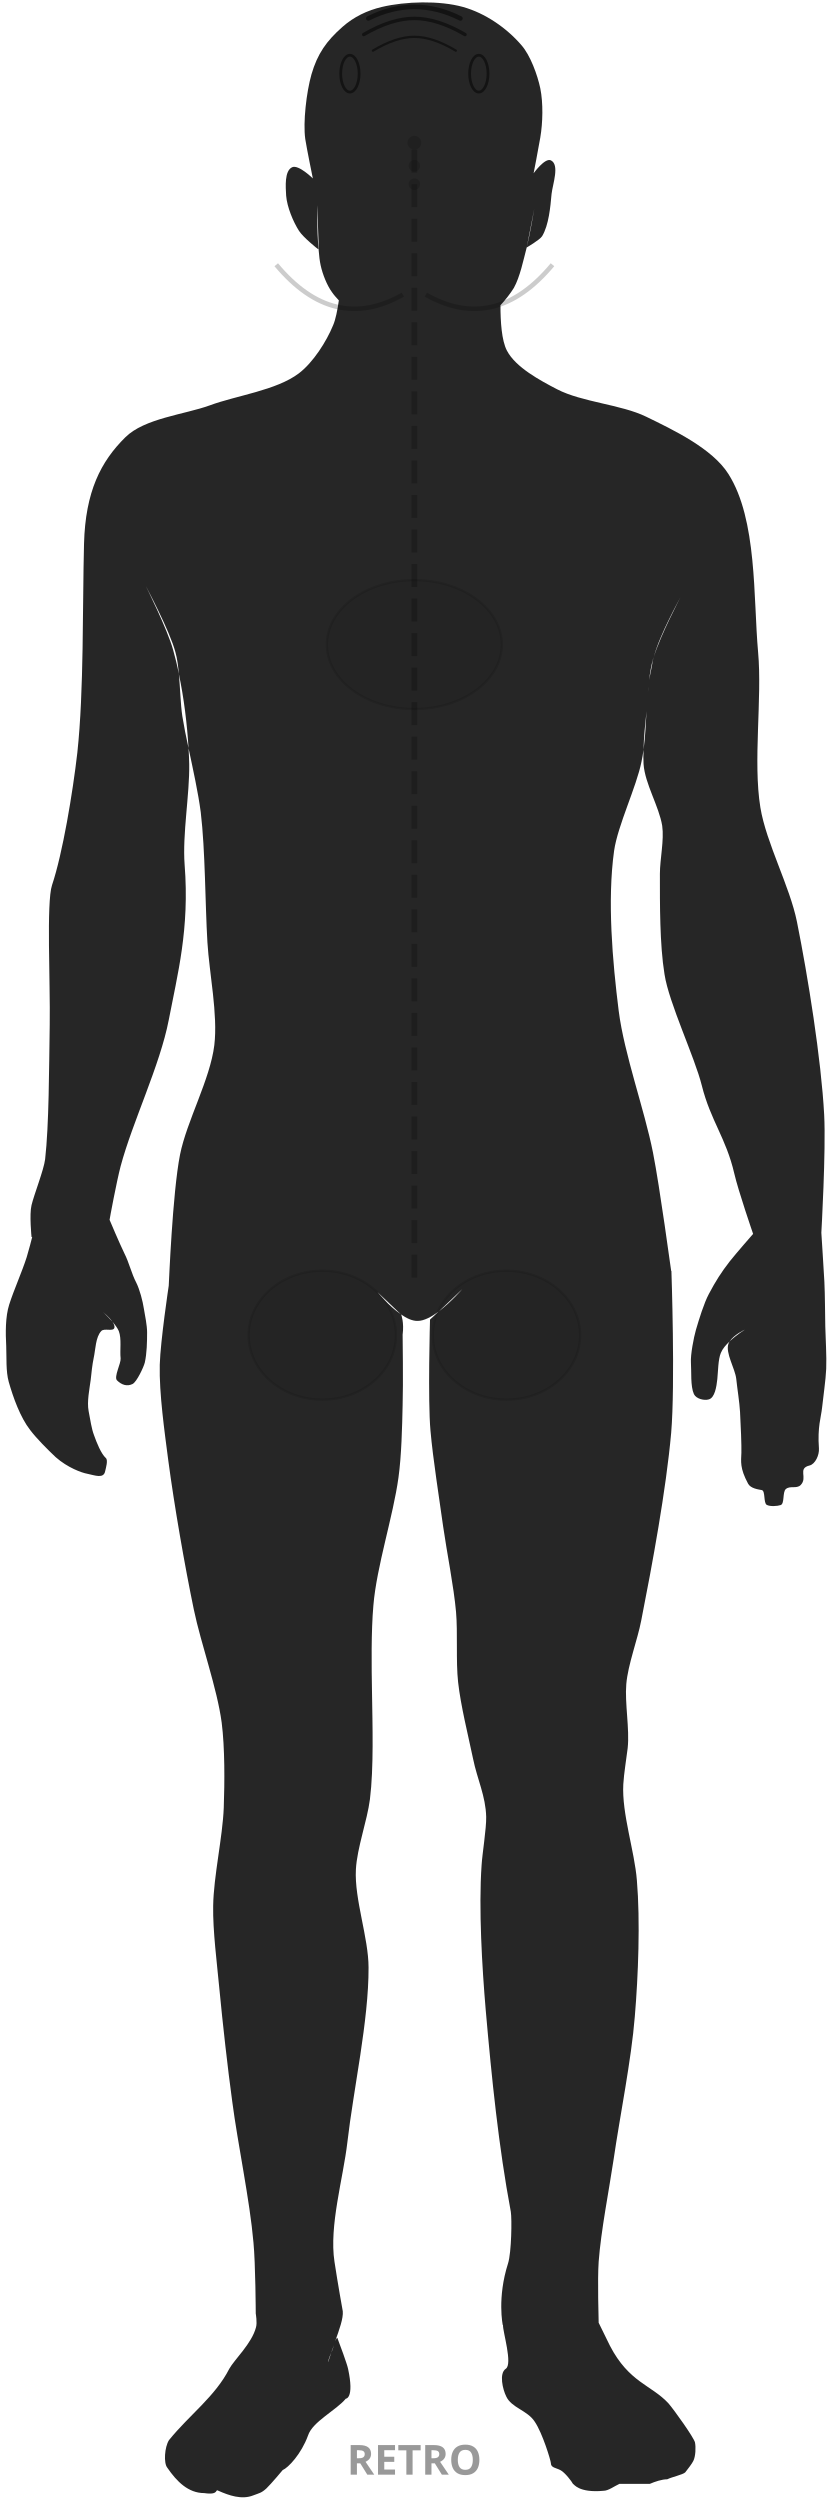
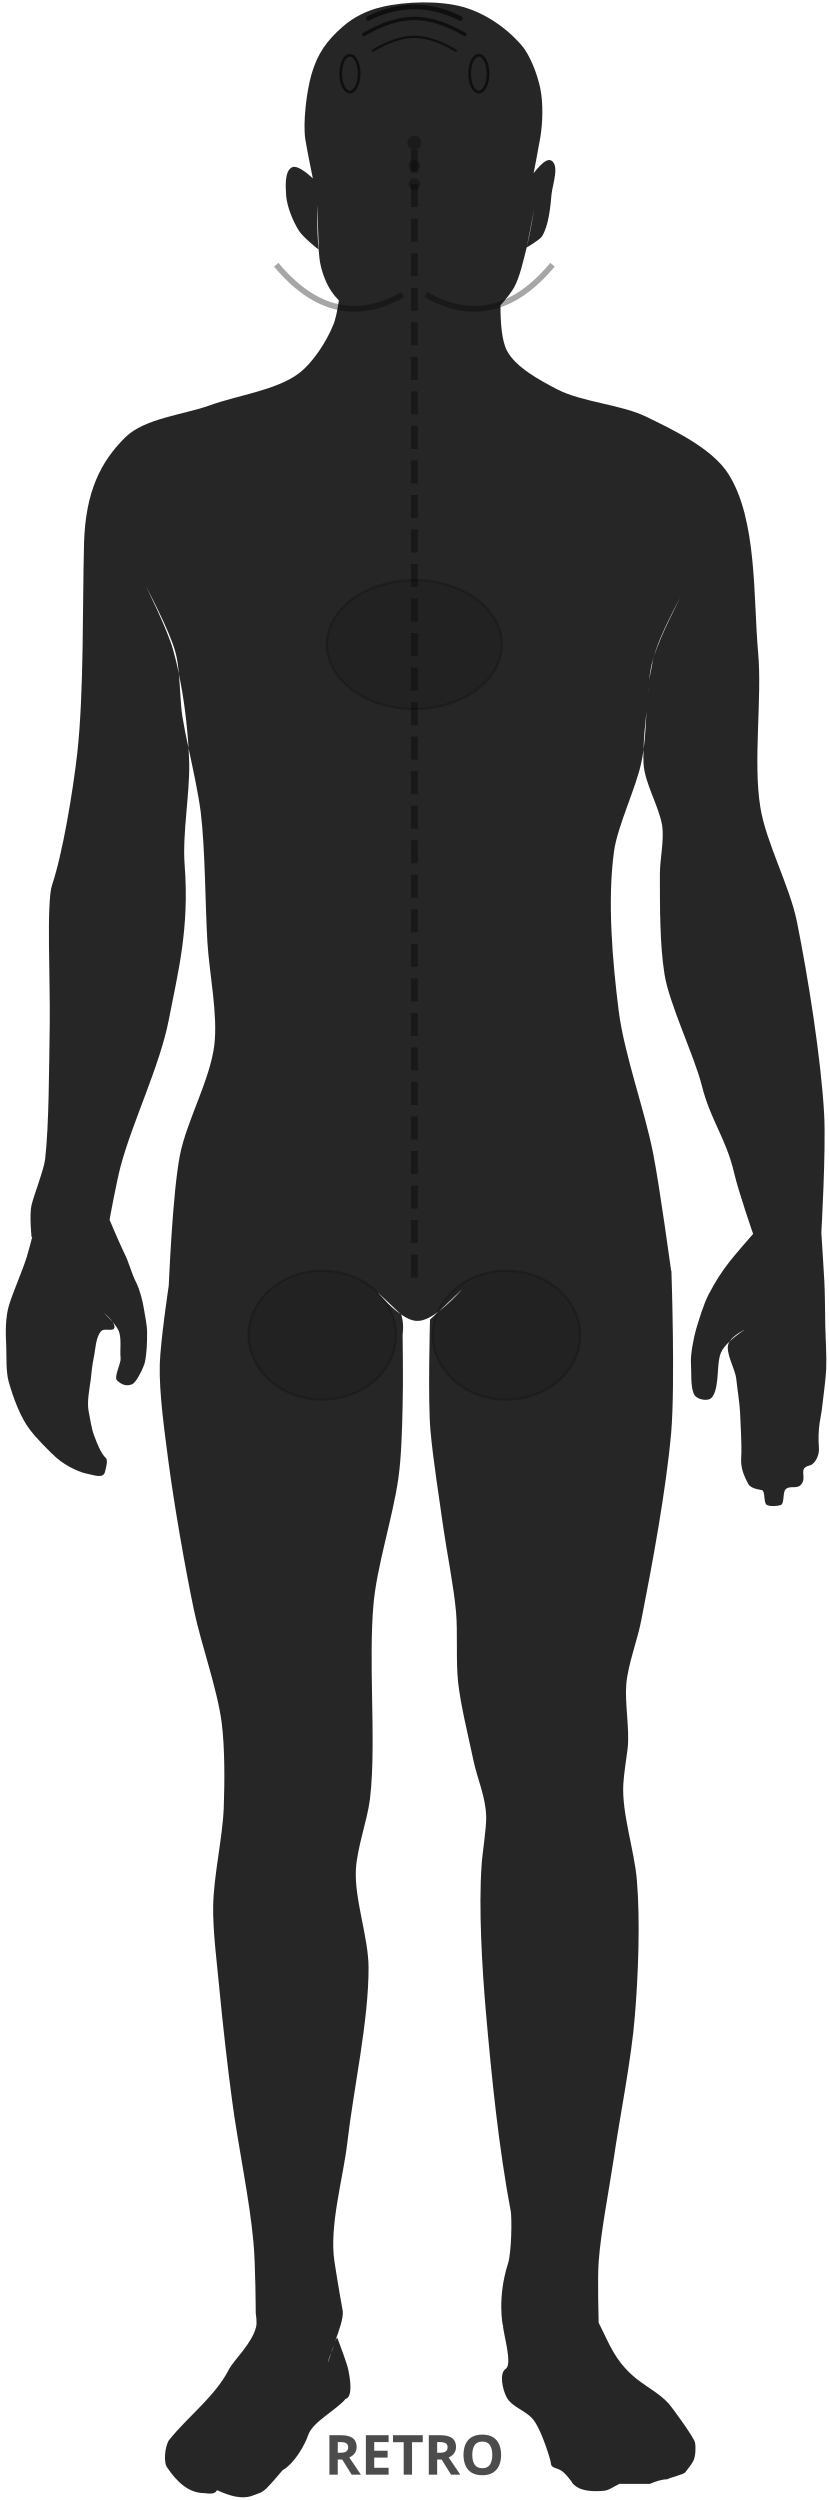
<svg xmlns="http://www.w3.org/2000/svg" viewBox="0 0 360 1086" fill="currentColor" stroke="none">
  <g transform="scale(-1,1) translate(-360,0)">
    <path opacity="0.85" d="M 176.5,1.04 C 170.2,0.989 164,1.596 158.9,3.015 149.3,5.696 140,12.05 133.5,19.61 c -3.9,4.42 -7,13.03 -8.2,18.75 -1.3,6.38 -1.1,14.98 0,21.4 0.8,4.83 2.9,15.51 2.9,15.51 0,0 -4.9,-6.84 -7.5,-5.62 -3.9,1.91 -0.8,10.24 -0.3,14.6 0.5,5.62 1.2,13.52 4.1,18.35 1,1.6 6.7,4.9 6.7,4.9 -1.3,-5 -3.3,-16.88 -3.3,-16.88 l 3.3,16.88 c 1.4,5.3 2.9,12.8 5.6,17.6 1.5,2.4 3.5,5 5.8,7.5 0,7.1 -0.5,15.3 -2.8,19.7 -3.8,7.3 -14.5,13 -21.8,16.8 -10.8,5.6 -27.77,6.6 -38.67,11.9 -11.7,5.7 -28.76,13.8 -35.75,24.9 -12.59,19.8 -10.78,53.9 -12.9,77.4 -1.82,20.1 2.28,47.5 -0.99,67.5 -2.53,15.4 -12.81,34.3 -15.88,49.6 -4.764,23.7 -10.554,59.8 -11.834,83.9 -0.81,15.5 1.23,51.2 1.23,51.2 h 0.9 v 0 h -0.9 c 0,0 -1.13,17.6 -1.32,21.4 -0.28,5.8 -0.27,13.5 -0.39,19.3 -0.12,5.5 -0.63,12.9 -0.4,18.4 0.22,5.1 1.27,11.8 1.78,16.8 0.44,4.3 2.07,8.4 1.38,17.8 -0.21,2.9 1.62,6.8 4.04,7.4 5.424,1.3 0.68,5.2 3.894,8.5 1.81,1.8 4.63,0.1 6.5,1.8 1.44,1.4 0.43,6.3 2.18,6.9 1.49,0.5 4.68,0.7 6.08,-0.1 1.44,-0.9 0.52,-6 2.09,-6.4 1.59,-0.3 4.87,-0.7 6,-2.8 3.65,-6.8 3.03,-9.6 2.9,-13.5 -0.1,-2.7 0.28,-12.4 0.59,-17.7 0.26,-4.4 1.18,-9.9 1.64,-14.3 0.49,-4.5 4.82,-11.3 3.39,-15.3 -0.12,-0.3 -0.31,-0.7 -0.52,-1 -3.04,-2.9 -6.59,-5.1 -6.59,-5.1 0,0 4.75,2.2 6.59,5.1 1.61,1.5 3.09,3.2 3.82,5 1.2,2.8 1.2,8.2 1.54,11.4 0.35,3.3 1.09,8.1 3.7,8.8 1.92,0.6 5.47,-0.2 6.46,-2.3 1.56,-3.4 1.03,-9.9 1.3,-13.7 0.23,-3.4 -1.22,-10.9 -2.17,-14.2 -1.32,-4.5 -3.48,-11.6 -5.62,-15.6 -2.96,-5.6 -5.37,-9.4 -9.1,-14.2 C 39.95,544.1 32.84,536 32.84,536 h -0.32 v 0 h 0.33 c 0,0 6.39,-18.5 8.17,-26.2 3.58,-15.5 10.28,-22.9 14.13,-38.3 3.06,-12.3 14.29,-35.8 16.19,-48.3 2.1,-12.9 2,-30.5 2,-43.6 0,-6.3 -1.9,-14.7 -1,-20.9 1.4,-8.5 7.5,-18.2 8.1,-26.8 0.1,-2 0.1,-4.1 0,-6.2 -0.7,-5.3 -1,-11.1 -1.3,-16.8 0.6,5.6 1.2,11.3 1.3,16.8 0.3,1.8 0.5,3.5 0.9,5.2 2.2,11 10.3,27.6 11.9,38.7 3,21.6 0.7,47.9 -2,69.5 -2.4,18.9 -11.2,42.9 -14.9,61.6 -3,15.2 -7.8,51 -7.9,51.4 h -0.1 c 0,0 -1.7,49 0.1,70.3 2.2,24.7 8.2,57.2 13,81.5 1.6,8.4 5.8,19.2 6.5,27.7 0.7,8.3 -1.5,19.5 -0.6,27.8 0.6,4.9 1.6,10.8 1.9,15.7 0.7,12.7 -4.9,29 -5.9,41.7 -1.5,17.7 -0.6,41.5 0.9,59.2 1.5,18.8 6.5,43.4 9.2,62 2,13.4 5.5,31 6.5,44.5 0.56,7.9 0,25.5 0,26.5 l -4.9,10 c -8.3,16 -18,17 -25.4,25 -2.6,3 -11.12,15 -11.54,17 -0.42,2 -0.29,6 0.71,8 0.42,1 2.71,4 3.53,5 1.01,1 5.8,2 7.8,3 2.3,0 5.3,1 7.6,2 2.5,0 10.7,0 13.2,0 2.2,1 4.8,3 6.9,3 10.96,1 12.86,-3 13.26,-3 0.5,-1 3.5,-5 5.5,-6 1.9,-1 4.1,-1 4.1,-3 0,-1 3.6,-13 7,-18 3.2,-5 10.1,-6 12.4,-11 1.5,-3 3.2,-10 0.2,-12 -3.1,-2 1.3,-16 1.2,-19 h 0.1 c 0,0 2.5,-11.8 -2.3,-26.8 -1.5,-4.8 -1.7,-19.4 -1.2,-22.4 5.3,-28.3 8.3,-57.9 10.9,-87.6 1.6,-18.8 3.1,-44.1 1.8,-62.9 -0.3,-5.1 -2.1,-15.9 -2,-21 0.2,-9.1 3.9,-16.4 5.7,-25.3 2.1,-10 5.4,-23.2 6.5,-33.3 1,-9.1 0.1,-21.4 0.9,-30.5 1,-11.2 4,-25.9 5.6,-37.1 1.7,-12.4 4.4,-29.1 5.5,-41.6 1.2,-13.3 0.2,-48.3 0.2,-48.3 l -3.8,-3.5 C 164,565.6 159.2,560 159.2,560 l 10.2,9.7 c 3.1,2.3 6.4,4.1 9.1,4.1 2.4,0.1 5,-1.2 7.4,-2.9 l 10.1,-9.6 c 0,0 -4.7,5.9 -10.1,9.6 l -0.2,0.2 c 0,0 -1.3,3.4 -0.6,8.7 0,0.1 -0.3,21.4 0,30.6 0.2,9.4 0.5,22.1 1.8,31.4 2.3,16.9 9.5,38.6 10.9,55.6 1,11.3 0.8,26.5 0.6,37.9 -0.2,13.9 -0.8,32.5 0.9,46.3 1.2,9.4 5.6,21.1 6.1,30.5 0.7,12.9 -5.5,29.7 -5.5,42.6 -0.1,23 6.6,53.1 9.2,75.9 1.8,15.6 8,36.4 5.6,51.9 -1.4,9.3 -3.6,21.5 -3.6,21.5 h 1.1 c 0,0 0,0 0,0 0,0 0,0 0,0 h -1.1 c -0.3,3 1.5,8 3.3,13 0.5,2 1.1,3 1.7,5 0.9,2 1.5,4 1.3,4 0,0 -0.6,-2 -1.3,-4 -0.5,-1 -1.1,-3 -1.7,-5 -0.5,-1 -0.9,-2 -1.1,-1 -0.8,2 -4.1,11 -4.5,13 -2.8,13 1,13 1,13 4.1,5 14.5,10 16.4,16 2.9,8 8.6,14 11,15 0,0 5,6 7.1,8 2.2,2 3.1,2 5.7,3 5,2 10.6,0 15.1,-2 1.7,-1 -0.6,2 6.2,1 6.9,0 11.9,-5 16,-11 1.7,-2 1.2,-9 -0.7,-12 -8.9,-11 -20.1,-19 -26.2,-31 -2.2,-4 -9.8,-11 -11.6,-18 -0.6,-2 0.1,-6 0.1,-6 h -1.2 v 0 h 1.2 c 0,0 0.1,-21.7 1,-30.9 1.6,-18.4 6.8,-42.7 9.2,-61.1 2,-14.6 4.2,-34.3 5.6,-49 1,-10.8 2.9,-25.3 2.7,-36.1 -0.2,-12.9 -4.1,-29.8 -4.6,-42.6 -0.4,-11.1 -0.5,-26 0.9,-37 2,-15 9,-34.2 12.1,-49.1 4,-19.3 8.5,-45.2 11.1,-64.8 1.6,-12.4 4,-29.1 3.7,-41.6 -0.3,-10.4 -3.9,-34.3 -3.9,-34.3 v 0 c -0.1,-1.1 -1.6,-40.1 -4.9,-56.9 -2.9,-14.6 -13.1,-32.7 -14.9,-47.6 -1.6,-13.3 2.2,-31.3 3,-44.7 1,-16.9 0.9,-39.7 2.9,-56.5 1.1,-8.4 3.3,-18.4 5.3,-27.8 0.6,-10.3 2,-21.8 4.2,-32.2 0.3,-3.4 0.7,-6.7 1.5,-9.5 2.4,-9.2 12.9,-28.8 12.9,-28.8 0,0 -9.5,19 -11.9,27.8 -0.9,3.2 -1.8,6.8 -2.5,10.5 -0.6,6.2 -0.7,12.9 -1.5,18.3 -0.7,4.2 -1.6,9 -2.7,13.9 -0.1,2.3 -0.3,4.8 -0.3,6.9 -0.2,13.2 3,30.5 2,43.7 -2.2,28.1 3.1,47.6 6.9,67.5 3.8,19.7 15.7,44.1 20.9,63.5 1.8,6.9 4.7,22.5 4.8,23.3 -0.1,0.3 -4.5,10.6 -6.4,14.5 -2.1,4.1 -3.1,8.8 -5.2,12.8 -1.5,3 -2.8,8 -3.3,11.3 -0.5,2.9 -1.4,7.3 -1.4,10.2 0,4.2 0.1,9.2 1,13.2 0.5,2 3.5,8.4 5.3,9.3 2.4,1.2 4.8,0.4 6.8,-1.6 1.4,-1.5 -1.8,-7.4 -1.6,-9.5 0.4,-3.5 -0.5,-8.6 0.8,-11.9 0.5,-1.2 1.6,-2.7 2.8,-4.1 1.4,-2 4,-4.1 4,-4.1 0,0 -2.1,2 -4,4.1 -0.7,1 -1.1,2 -0.9,2.7 0.5,1.8 4.4,0 5.7,1.4 2.5,2.6 2.5,8.1 3.3,11.7 0.6,2.8 1,6.6 1.3,9.5 0.5,3.9 1.7,9.5 0.9,13.6 -0.8,4 -1.2,7.5 -2.4,10.6 -1.1,3.1 -3,7.9 -5.1,9.8 -1,0.9 0,4.3 0.3,5.6 0.6,3.5 4.4,1.9 7.8,1.2 2.3,-0.4 8.5,-2.6 13.7,-7.2 3.5,-3.3 8.3,-8.1 11.1,-11.8 4.3,-5.5 7.4,-14.2 9.3,-20.9 1.3,-4.6 0.9,-10.8 1.1,-15.6 0.3,-5.5 0.4,-12.7 -1.3,-18 -2,-6.3 -5.6,-14.3 -7.6,-20.6 -0.8,-2.6 -2.3,-8.3 -2.4,-8.8 l 0.3,0.1 c 0,0 1,-9.9 0,-13.9 -1.1,-4.6 -5.3,-15.2 -5.9,-19.9 -1.7,-15 -1.7,-39.2 -2,-58.5 -0.3,-18.2 1.5,-53.1 -1,-60.6 -4.6,-13.7 -9,-40.1 -11,-57.6 -2.9,-26.9 -2.2,-63.6 -2.9,-90.7 -0.6,-22.7 -7.3,-35.7 -17.9,-46.2 -8.3,-8.3 -25.7,-9.9 -36.7,-13.9 -11.6,-4.3 -28.9,-6.5 -38.7,-13.9 -6.2,-4.7 -12,-13.8 -14.9,-20.9 -1.1,-2.5 -1.9,-6.7 -2.5,-10.8 1.1,-1.2 2.2,-2.4 3,-3.6 2.2,-3 4.1,-7.9 4.9,-11.6 0.4,-1.8 0.7,-4.2 0.9,-6.9 0,0.1 -0.1,0.2 -0.1,0.2 l 0.7,-19.48 c 0,0 0.2,10.79 -0.6,19.28 0.6,-0.4 6.6,-5.2 8.5,-8.1 2.6,-4.05 5.2,-10.41 5.6,-15.3 0.2,-3.78 0.8,-10.76 -2.6,-12.35 -2.8,-1.29 -9,4.86 -9,4.86 0,0 2.7,-13.17 3.3,-17.15 1,-7.22 -0.5,-20.28 -2.7,-28.05 -2.6,-8.95 -6.5,-14.5 -13.5,-20.66 C 206.3,7.33 200.5,4.515 194.1,3.015 189,1.802 182.7,1.092 176.5,1.04 Z M 64.43,259.5 c 0,0 9.3,16.7 11.5,25.8 0.1,0.2 0.3,0.7 0.4,1 0.8,2.8 1.3,5.9 1.7,9.1 -0.5,-2.8 -1.2,-5.6 -1.6,-8.5 -0.1,-0.5 -0.3,-1.1 -0.5,-1.6 -2.6,-8.9 -11.5,-25.8 -11.5,-25.8 z m 13.9,38.8 c 0,0.3 0.1,0.6 0.1,0.9 0,0.4 0.1,1 0.1,1.4 -0.1,-0.7 -0.1,-1.5 -0.2,-2.3 z" />
  </g>
-   <g id="back-of-head" opacity="0.5">
+   <g id="back-of-head" opacity="0.6">
    <path d="M 160 8 Q 170 3, 180 3 Q 190 3, 200 8" stroke="currentColor" stroke-width="2" fill="none" stroke-linecap="round" />
    <path d="M 158 15 Q 170 8, 180 8 Q 190 8, 202 15" stroke="currentColor" stroke-width="1.5" fill="none" stroke-linecap="round" />
    <path d="M 162 22 Q 172 16, 180 16 Q 188 16, 198 22" stroke="currentColor" stroke-width="1" fill="none" stroke-linecap="round" />
    <ellipse cx="152" cy="32" rx="4" ry="8" fill="none" stroke="currentColor" stroke-width="1.2" />
    <ellipse cx="208" cy="32" rx="4" ry="8" fill="none" stroke="currentColor" stroke-width="1.2" />
  </g>
-   <line x1="180" y1="65" x2="180" y2="560" stroke="currentColor" stroke-width="2.5" stroke-opacity="0.2" stroke-dasharray="10,5" />
-   <path d="M 120 115 Q 145 145, 175 128" stroke="currentColor" stroke-width="2" stroke-opacity="0.2" fill="none" />
-   <path d="M 240 115 Q 215 145, 185 128" stroke="currentColor" stroke-width="2" stroke-opacity="0.2" fill="none" />
-   <g opacity="0.15">
+   <line x1="180" y1="65" x2="180" y2="560" stroke="currentColor" stroke-width="3" stroke-opacity="0.35" stroke-dasharray="10,5" />
+   <path d="M 120 115 Q 145 145, 175 128" stroke="currentColor" stroke-width="2.5" stroke-opacity="0.35" fill="none" />
+   <path d="M 240 115 Q 215 145, 185 128" stroke="currentColor" stroke-width="2.5" stroke-opacity="0.35" fill="none" />
+   <g opacity="0.3">
    <circle cx="180" cy="62" r="3" fill="currentColor" />
    <circle cx="180" cy="72" r="2.5" fill="currentColor" />
    <circle cx="180" cy="80" r="2.5" fill="currentColor" />
  </g>
-   <ellipse cx="180" cy="280" rx="38" ry="28" fill="currentColor" fill-opacity="0.06" stroke="currentColor" stroke-width="1" stroke-opacity="0.12" />
-   <ellipse cx="140" cy="580" rx="32" ry="28" fill="currentColor" fill-opacity="0.06" stroke="currentColor" stroke-width="1" stroke-opacity="0.12" />
-   <ellipse cx="220" cy="580" rx="32" ry="28" fill="currentColor" fill-opacity="0.06" stroke="currentColor" stroke-width="1" stroke-opacity="0.12" />
-   <text x="180" y="1075" text-anchor="middle" font-family="sans-serif" font-size="18" font-weight="bold" fill="currentColor" opacity="0.4">RETRO</text>
+   <ellipse cx="180" cy="280" rx="38" ry="28" fill="currentColor" fill-opacity="0.1" stroke="currentColor" stroke-width="1" stroke-opacity="0.2" />
+   <ellipse cx="140" cy="580" rx="32" ry="28" fill="currentColor" fill-opacity="0.1" stroke="currentColor" stroke-width="1" stroke-opacity="0.2" />
+   <ellipse cx="220" cy="580" rx="32" ry="28" fill="currentColor" fill-opacity="0.1" stroke="currentColor" stroke-width="1" stroke-opacity="0.2" />
+   <text x="180" y="1075" text-anchor="middle" font-family="sans-serif" font-size="24" font-weight="bold" fill="currentColor" opacity="0.7">RETRO</text>
</svg>
